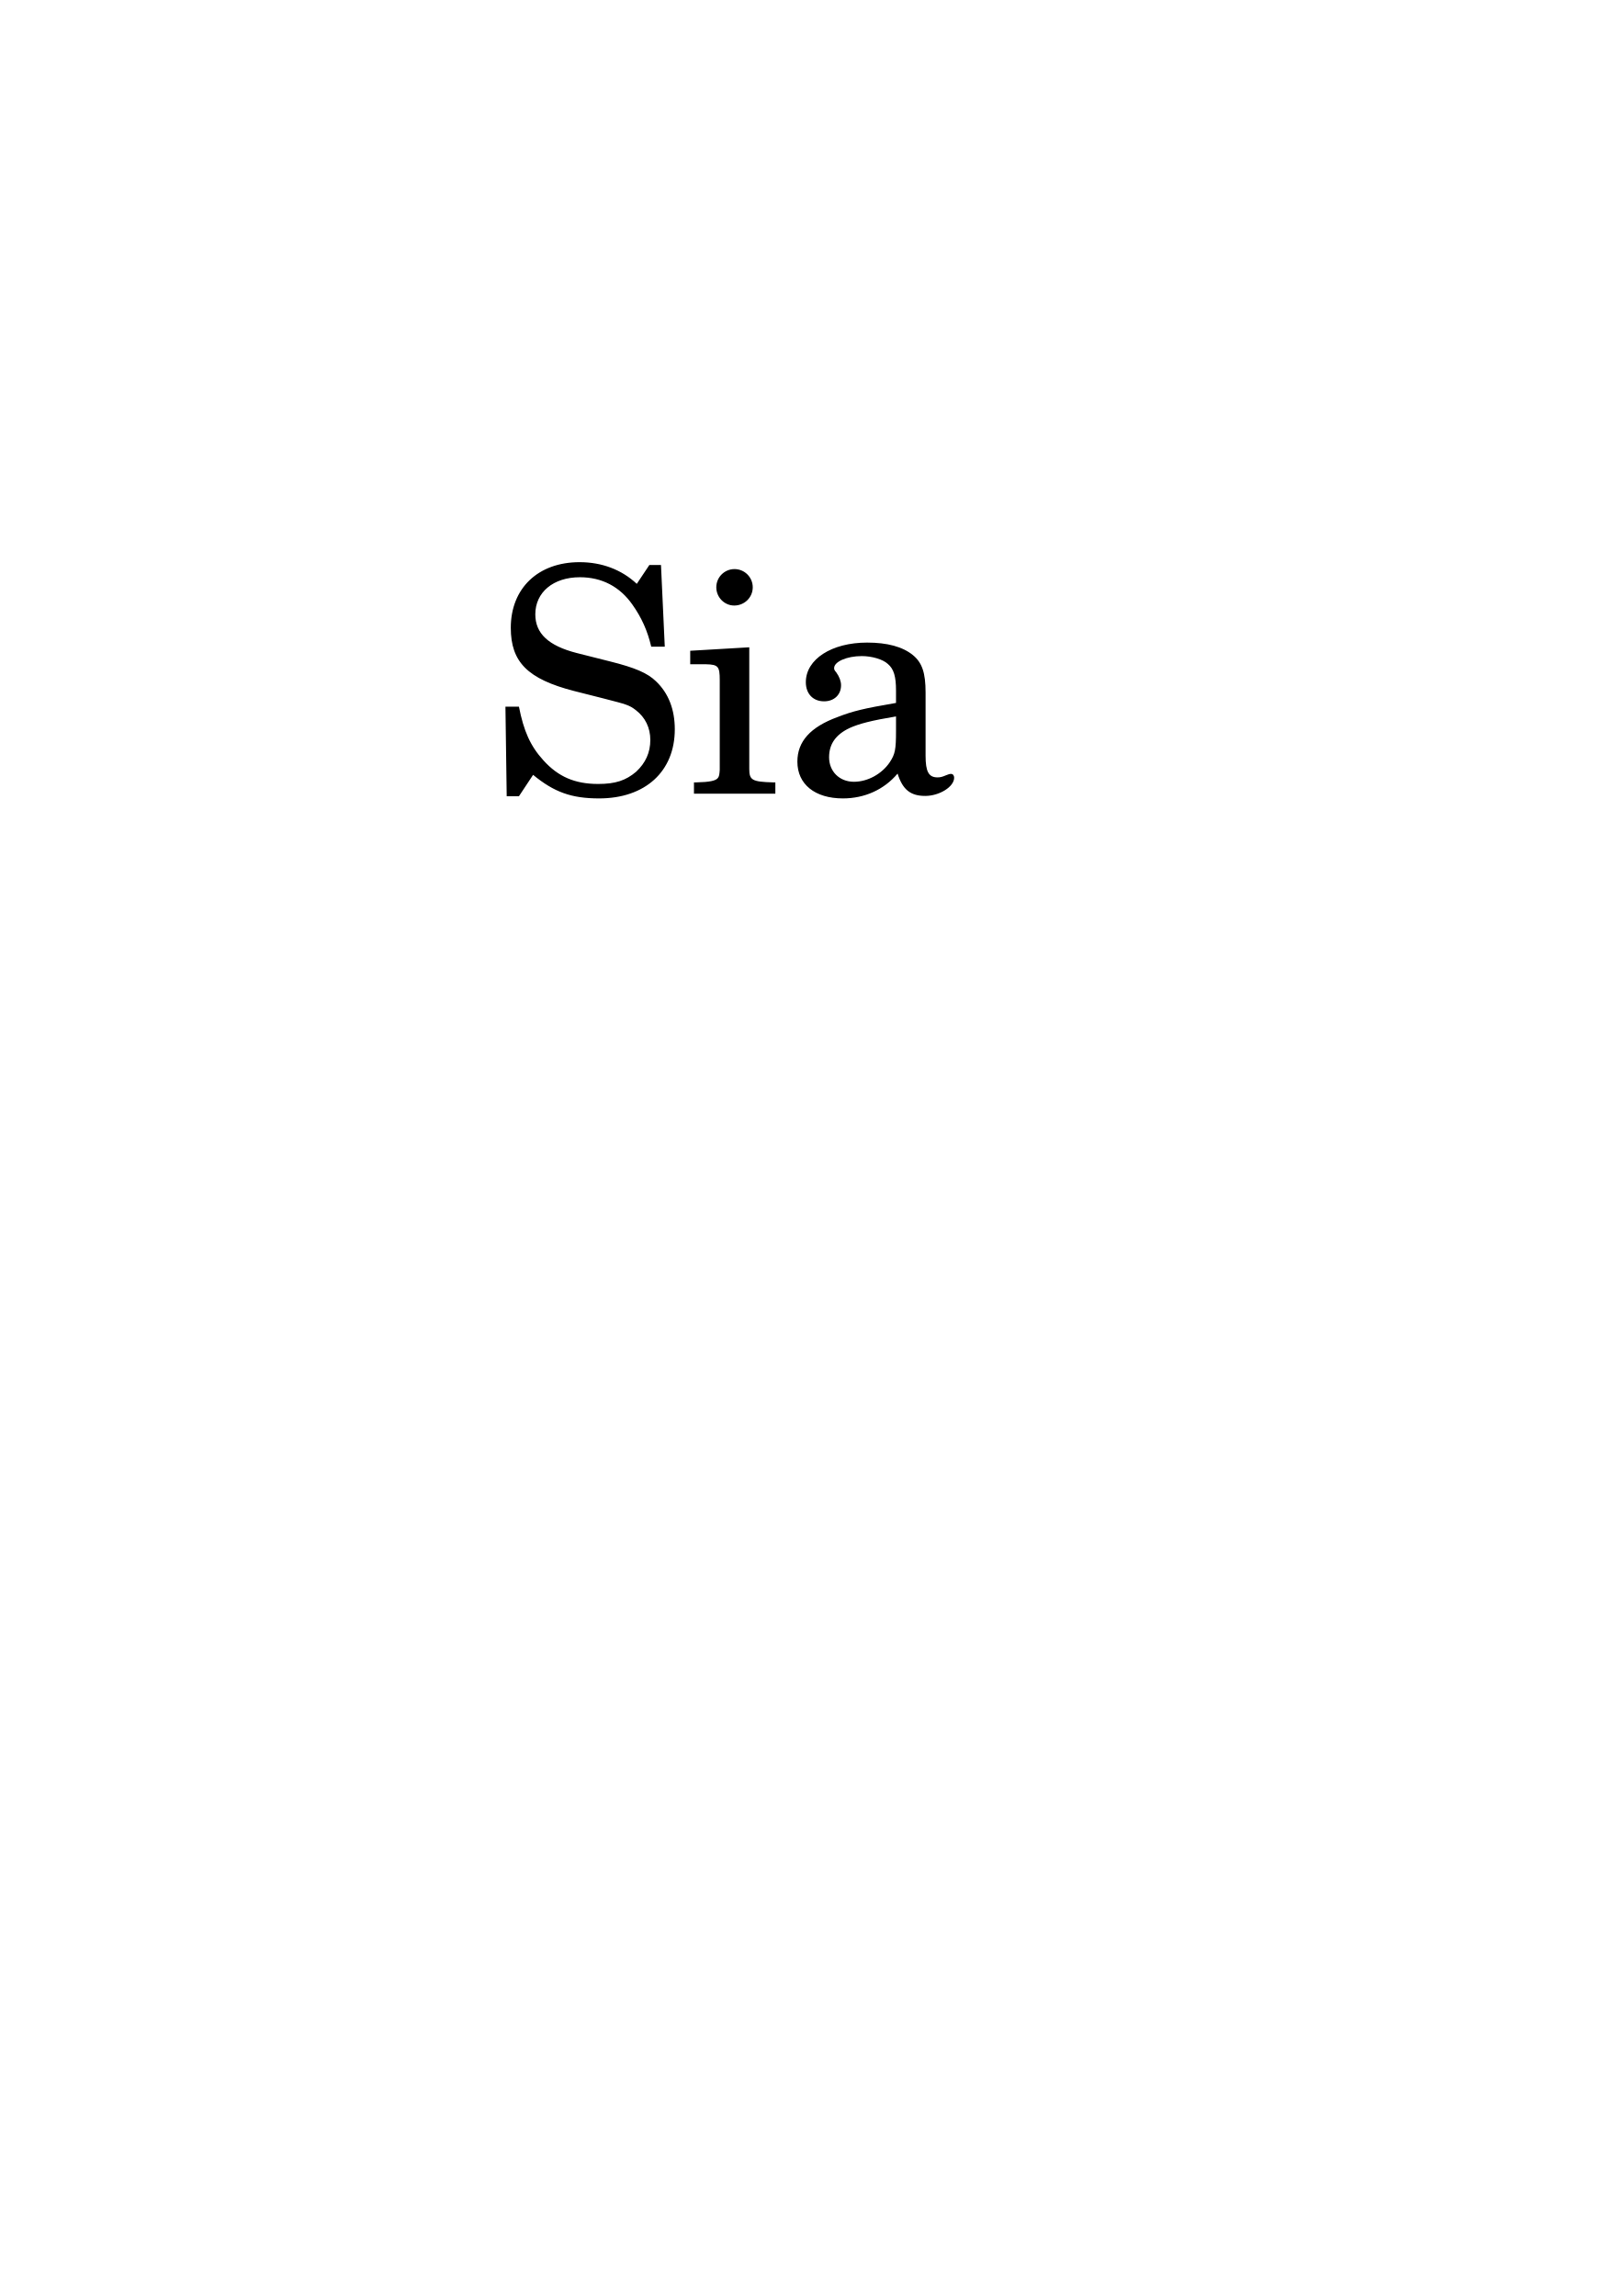
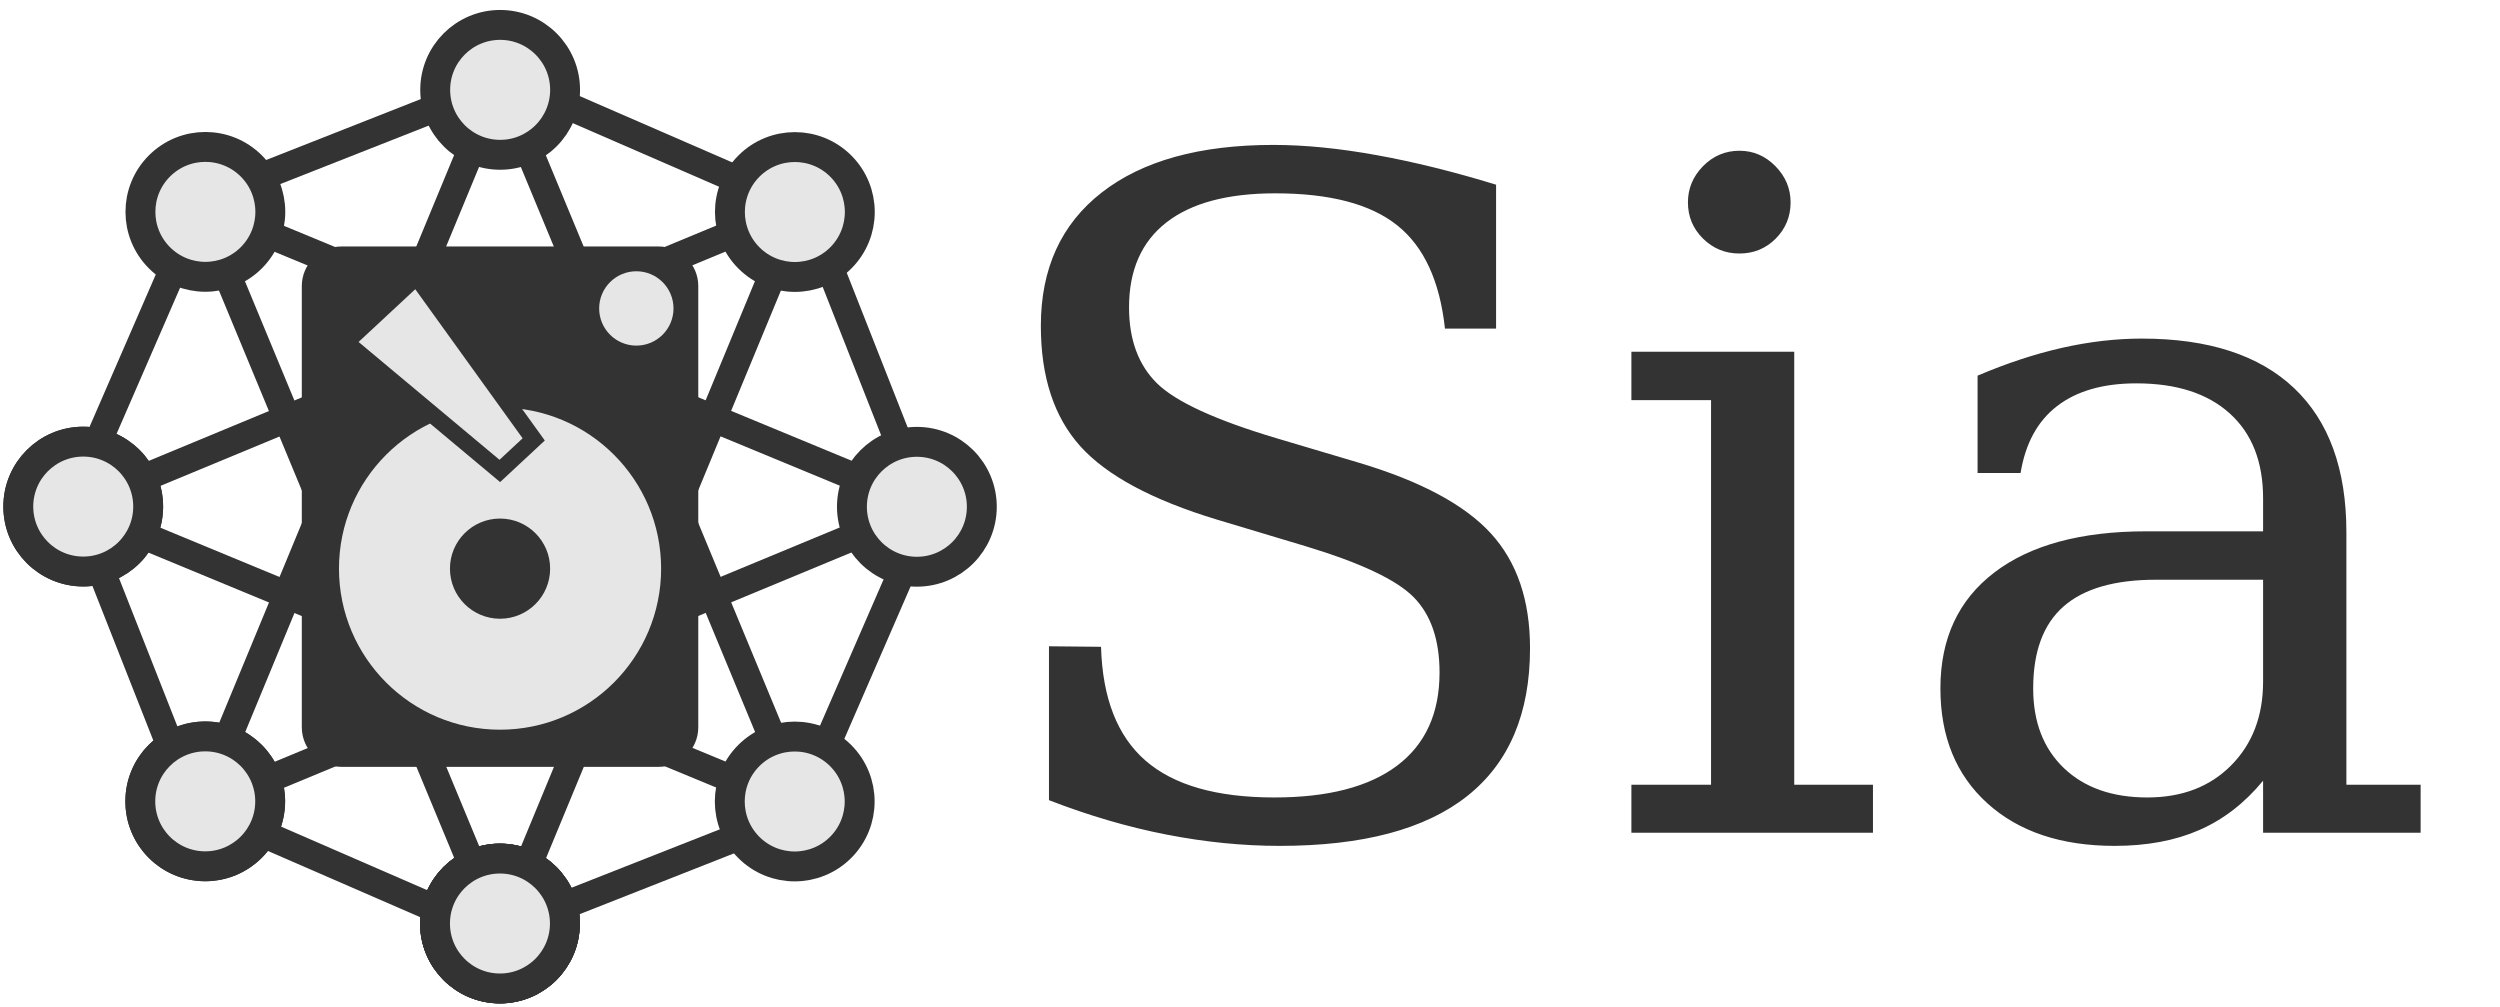
- <svg xmlns="http://www.w3.org/2000/svg" width="744.094" height="1052.362" id="svg3057" version="1.1">
-   <defs id="defs3059" />
-   <g id="layer1">
-     <flowRoot xml:space="preserve" id="flowRoot3065" style="fill:black;stroke:none;stroke-opacity:1;stroke-width:1px;stroke-linejoin:miter;stroke-linecap:butt;fill-opacity:1;font-family:Sans;font-style:normal;font-weight:normal;font-size:40px;line-height:125%;letter-spacing:0px;word-spacing:0px">
-       <flowRegion id="flowRegion3067">
-         <rect id="rect3069" width="552.857" height="275.714" x="85.714" y="240.934" />
-       </flowRegion>
-       <flowPara id="flowPara3071" />
-     </flowRoot>
-     <text xml:space="preserve" style="font-size:144px;font-style:normal;font-weight:500;line-height:125%;letter-spacing:0px;word-spacing:0px;fill:#000000;fill-opacity:1;stroke:none;font-family:URW Chancery L;-inkscape-font-specification:URW Chancery L Medium Italic;font-stretch:normal;font-variant:normal" x="224.286" y="363.791" id="text3073">
-       <tspan id="tspan3075" x="224.286" y="363.791" style="font-style:normal;-inkscape-font-specification:Century Schoolbook L Medium;font-weight:500;font-family:Century Schoolbook L;font-stretch:normal;font-variant:normal">Sia</tspan>
+ <svg xmlns="http://www.w3.org/2000/svg" xmlns:xlink="http://www.w3.org/1999/xlink" id="svg2" height="151.07" width="375.15" version="1.1">
+   <defs id="defs4" />
+   <g id="layer1" transform="translate(-82.02931,-167.7581)">
+     <g id="g4544-0" transform="matrix(0.4598516,0,0,0.4598516,21.41042,43.68672)">
+       <path id="path4047-2" d="m324.29,165.45c0,16.194-13.128,29.321-29.321,29.321-16.194,0-29.321-13.128-29.321-29.321,0-16.194,13.128-29.321,29.321-29.321,16.194,0,29.321,13.128,29.321,29.321z" transform="matrix(0.7227703,0,0,0.7227703,81.77292,451.5869)" stroke="#333" stroke-miterlimit="4" stroke-dasharray="none" stroke-width="13.5" fill="#e6e6e6" />
+       <use id="use4069-3" y="0" xlink:href="#path4047-2" height="1052.362" width="744.094" x="0" />
+       <path id="path4222-6" stroke-linejoin="miter" d="m197.14,338.08,97.143,234.29z" stroke="#333" stroke-linecap="butt" stroke-miterlimit="4" stroke-dasharray="none" stroke-width="9" fill="#333" />
+       <path id="path4224-2" stroke-linejoin="miter" d="m195.71,532.36,98.571,42.857z" stroke="#333" stroke-linecap="butt" stroke-miterlimit="4" stroke-dasharray="none" stroke-width="9" fill="none" />
+       <use id="use4206-4" xlink:href="#use4069-3" height="1052.362" width="744.094" y="0" x="0" />
+       <g id="use4233-1" transform="matrix(0.7071068,0.7071068,-0.7071068,0.7071068,394.1004,-81.14426)">
+         <path id="path4360-5" stroke-linejoin="miter" d="m197.14,338.08,97.143,234.29z" stroke="#333" stroke-linecap="butt" stroke-miterlimit="4" stroke-dasharray="none" stroke-width="9" fill="#333" />
+         <path id="path4362-5" stroke-linejoin="miter" d="m195.71,532.36,98.571,42.857z" stroke="#333" stroke-linecap="butt" stroke-miterlimit="4" stroke-dasharray="none" stroke-width="9" fill="none" />
+         <use id="use4364-2" xlink:href="#use4069-3" height="1052.362" width="744.094" y="0" x="0" />
+       </g>
+       <g id="use4235-8" transform="matrix(0,1,-1,0,730.1492,140.1492)">
+         <path id="path4352-6" stroke-linejoin="miter" d="m197.14,338.08,97.143,234.29z" stroke="#333" stroke-linecap="butt" stroke-miterlimit="4" stroke-dasharray="none" stroke-width="9" fill="#333" />
+         <path id="path4354-1" stroke-linejoin="miter" d="m195.71,532.36,98.571,42.857z" stroke="#333" stroke-linecap="butt" stroke-miterlimit="4" stroke-dasharray="none" stroke-width="9" fill="none" />
+         <use id="use4356-0" xlink:href="#use4069-3" height="1052.362" width="744.094" y="0" x="0" />
+       </g>
+       <g id="use4237-6" transform="matrix(-0.7071068,0.7071068,-0.7071068,-0.7071068,811.2934,534.2496)">
+         <path id="path4344-0" stroke-linejoin="miter" d="m197.14,338.08,97.143,234.29z" stroke="#333" stroke-linecap="butt" stroke-miterlimit="4" stroke-dasharray="none" stroke-width="9" fill="#333" />
+         <path id="path4346-5" stroke-linejoin="miter" d="m195.71,532.36,98.571,42.857z" stroke="#333" stroke-linecap="butt" stroke-miterlimit="4" stroke-dasharray="none" stroke-width="9" fill="none" />
+         <use id="use4348-5" xlink:href="#use4069-3" height="1052.362" width="744.094" y="0" x="0" />
+       </g>
+       <g id="use4239-6" transform="matrix(-1,0,0,-1,590,870.2983)">
+         <path id="path4336-2" stroke-linejoin="miter" d="m197.14,338.08,97.143,234.29z" stroke="#333" stroke-linecap="butt" stroke-miterlimit="4" stroke-dasharray="none" stroke-width="9" fill="#333" />
+         <path id="path4338-8" stroke-linejoin="miter" d="m195.71,532.36,98.571,42.857z" stroke="#333" stroke-linecap="butt" stroke-miterlimit="4" stroke-dasharray="none" stroke-width="9" fill="none" />
+         <use id="use4340-6" xlink:href="#use4069-3" height="1052.362" width="744.094" y="0" x="0" />
+       </g>
+       <g id="use4241-4" transform="matrix(-0.7071068,-0.7071068,0.7071068,-0.7071068,195.8996,951.4426)">
+         <path id="path4328-8" stroke-linejoin="miter" d="m197.14,338.08,97.143,234.29z" stroke="#333" stroke-linecap="butt" stroke-miterlimit="4" stroke-dasharray="none" stroke-width="9" fill="#333" />
+         <path id="path4330-5" stroke-linejoin="miter" d="m195.71,532.36,98.571,42.857z" stroke="#333" stroke-linecap="butt" stroke-miterlimit="4" stroke-dasharray="none" stroke-width="9" fill="none" />
+         <use id="use4332-1" xlink:href="#use4069-3" height="1052.362" width="744.094" y="0" x="0" />
+       </g>
+       <g id="use4243-0" transform="matrix(0,-1,1,0,-140.1492,730.1492)">
+         <path id="path4320-7" stroke-linejoin="miter" d="m197.14,338.08,97.143,234.29z" stroke="#333" stroke-linecap="butt" stroke-miterlimit="4" stroke-dasharray="none" stroke-width="9" fill="#333" />
+         <path id="path4322-0" stroke-linejoin="miter" d="m195.71,532.36,98.571,42.857z" stroke="#333" stroke-linecap="butt" stroke-miterlimit="4" stroke-dasharray="none" stroke-width="9" fill="none" />
+         <use id="use4324-9" xlink:href="#use4069-3" height="1052.362" width="744.094" y="0" x="0" />
+       </g>
+       <g id="use4245-6" transform="matrix(0.7071068,-0.7071068,0.7071068,0.7071068,-221.2934,336.0487)">
+         <path id="path4312-2" stroke-linejoin="miter" d="m197.14,338.08,97.143,234.29z" stroke="#333" stroke-linecap="butt" stroke-miterlimit="4" stroke-dasharray="none" stroke-width="9" fill="#333" />
+         <path id="path4314-4" stroke-linejoin="miter" d="m195.71,532.36,98.571,42.857z" stroke="#333" stroke-linecap="butt" stroke-miterlimit="4" stroke-dasharray="none" stroke-width="9" fill="none" />
+         <use id="use4316-2" xlink:href="#use4069-3" height="1052.362" width="744.094" y="0" x="0" />
+       </g>
+       <use id="use4206-7-9" xlink:href="#use4069-3" transform="translate(-96.16942,-39.86405)" height="1052.362" width="744.094" y="0" x="0" />
+       <use id="use4206-3-6" xlink:href="#use4069-3" transform="translate(-135.9833,-136.0542)" height="1052.362" width="744.094" y="0" x="0" />
+       <use id="use4206-34-6" xlink:href="#use4069-3" height="1052.362" width="744.094" y="0" x="0" />
+       <path id="path4501-2" d="m277.35,479.75c-9.578-4.012-17.916-7.811-18.528-8.443-0.612-0.631-4.401-8.988-8.419-18.571l-7.306-17.424,7.039-17.143c3.871-9.429,7.782-17.919,8.691-18.868,0.909-0.949,9.424-4.939,18.923-8.867l17.271-7.142,18.274,7.581,18.274,7.581,7.686,18.315,7.686,18.315-7.516,18.273-7.516,18.273-13.571,5.676c-7.464,3.122-15.821,6.59-18.571,7.708-4.832,1.964-5.584,1.787-22.415-5.264z" stroke="#333" stroke-dasharray="none" stroke-miterlimit="4" stroke-width="11.429" fill="#333" />
+     </g>
+     <g id="g5338" transform="matrix(0.6189585,0,0,0.6189585,44.32777,-93.23528)">
+       <rect id="rect3026-0" rx="9.612" height="126.16" width="96.122" y="481.42" x="134.08" fill="#333" />
+       <path id="path3016-2" d="m330,412.36c0,71.797-58.203,130-130,130s-130-58.203-130-130,58.203-130,130-130,130,58.203,130,130z" transform="matrix(0.3003827,0,0,0.3003827,122.0663,435.6577)" fill="#e6e6e6" />
+       <path id="path3034-0" d="m340,202.36c0,16.569-13.431,30-30,30s-30-13.431-30-30,13.431-30,30-30,30,13.431,30,30z" transform="matrix(0.3003827,0,0,0.3003827,122.0663,435.6577)" fill="#e6e6e6" />
+       <path id="rect3832-9" d="m144.78,504.65,17.107-15.914,28.418,39.458-8.22,7.647z" stroke="#333" stroke-miterlimit="4" stroke-width="4.055" fill="#e6e6e6" />
+       <path id="path5336" d="m193.57,558.08c0,6.706-5.436,12.143-12.143,12.143-6.706,0-12.143-5.436-12.143-12.143,0-6.706,5.436-12.143,12.143-12.143,6.706,0,12.143,5.436,12.143,12.143z" transform="translate(0.7142604,1.447706)" fill="#333" />
+     </g>
+     <text id="text4853-6" style="letter-spacing:0px;word-spacing:0px;" font-weight="normal" xml:space="preserve" font-size="38.632px" font-style="normal" y="292.722" x="226.53" font-family="Sans" line-height="125%" fill="#333333">
+       <tspan id="tspan4855-4" font-weight="normal" font-size="139.075px" font-style="normal" font-stretch="normal" font-variant="normal" y="292.722" x="226.53" font-family="DejaVu Serif" fill="#333333">Sia</tspan>
    </text>
  </g>
</svg>
